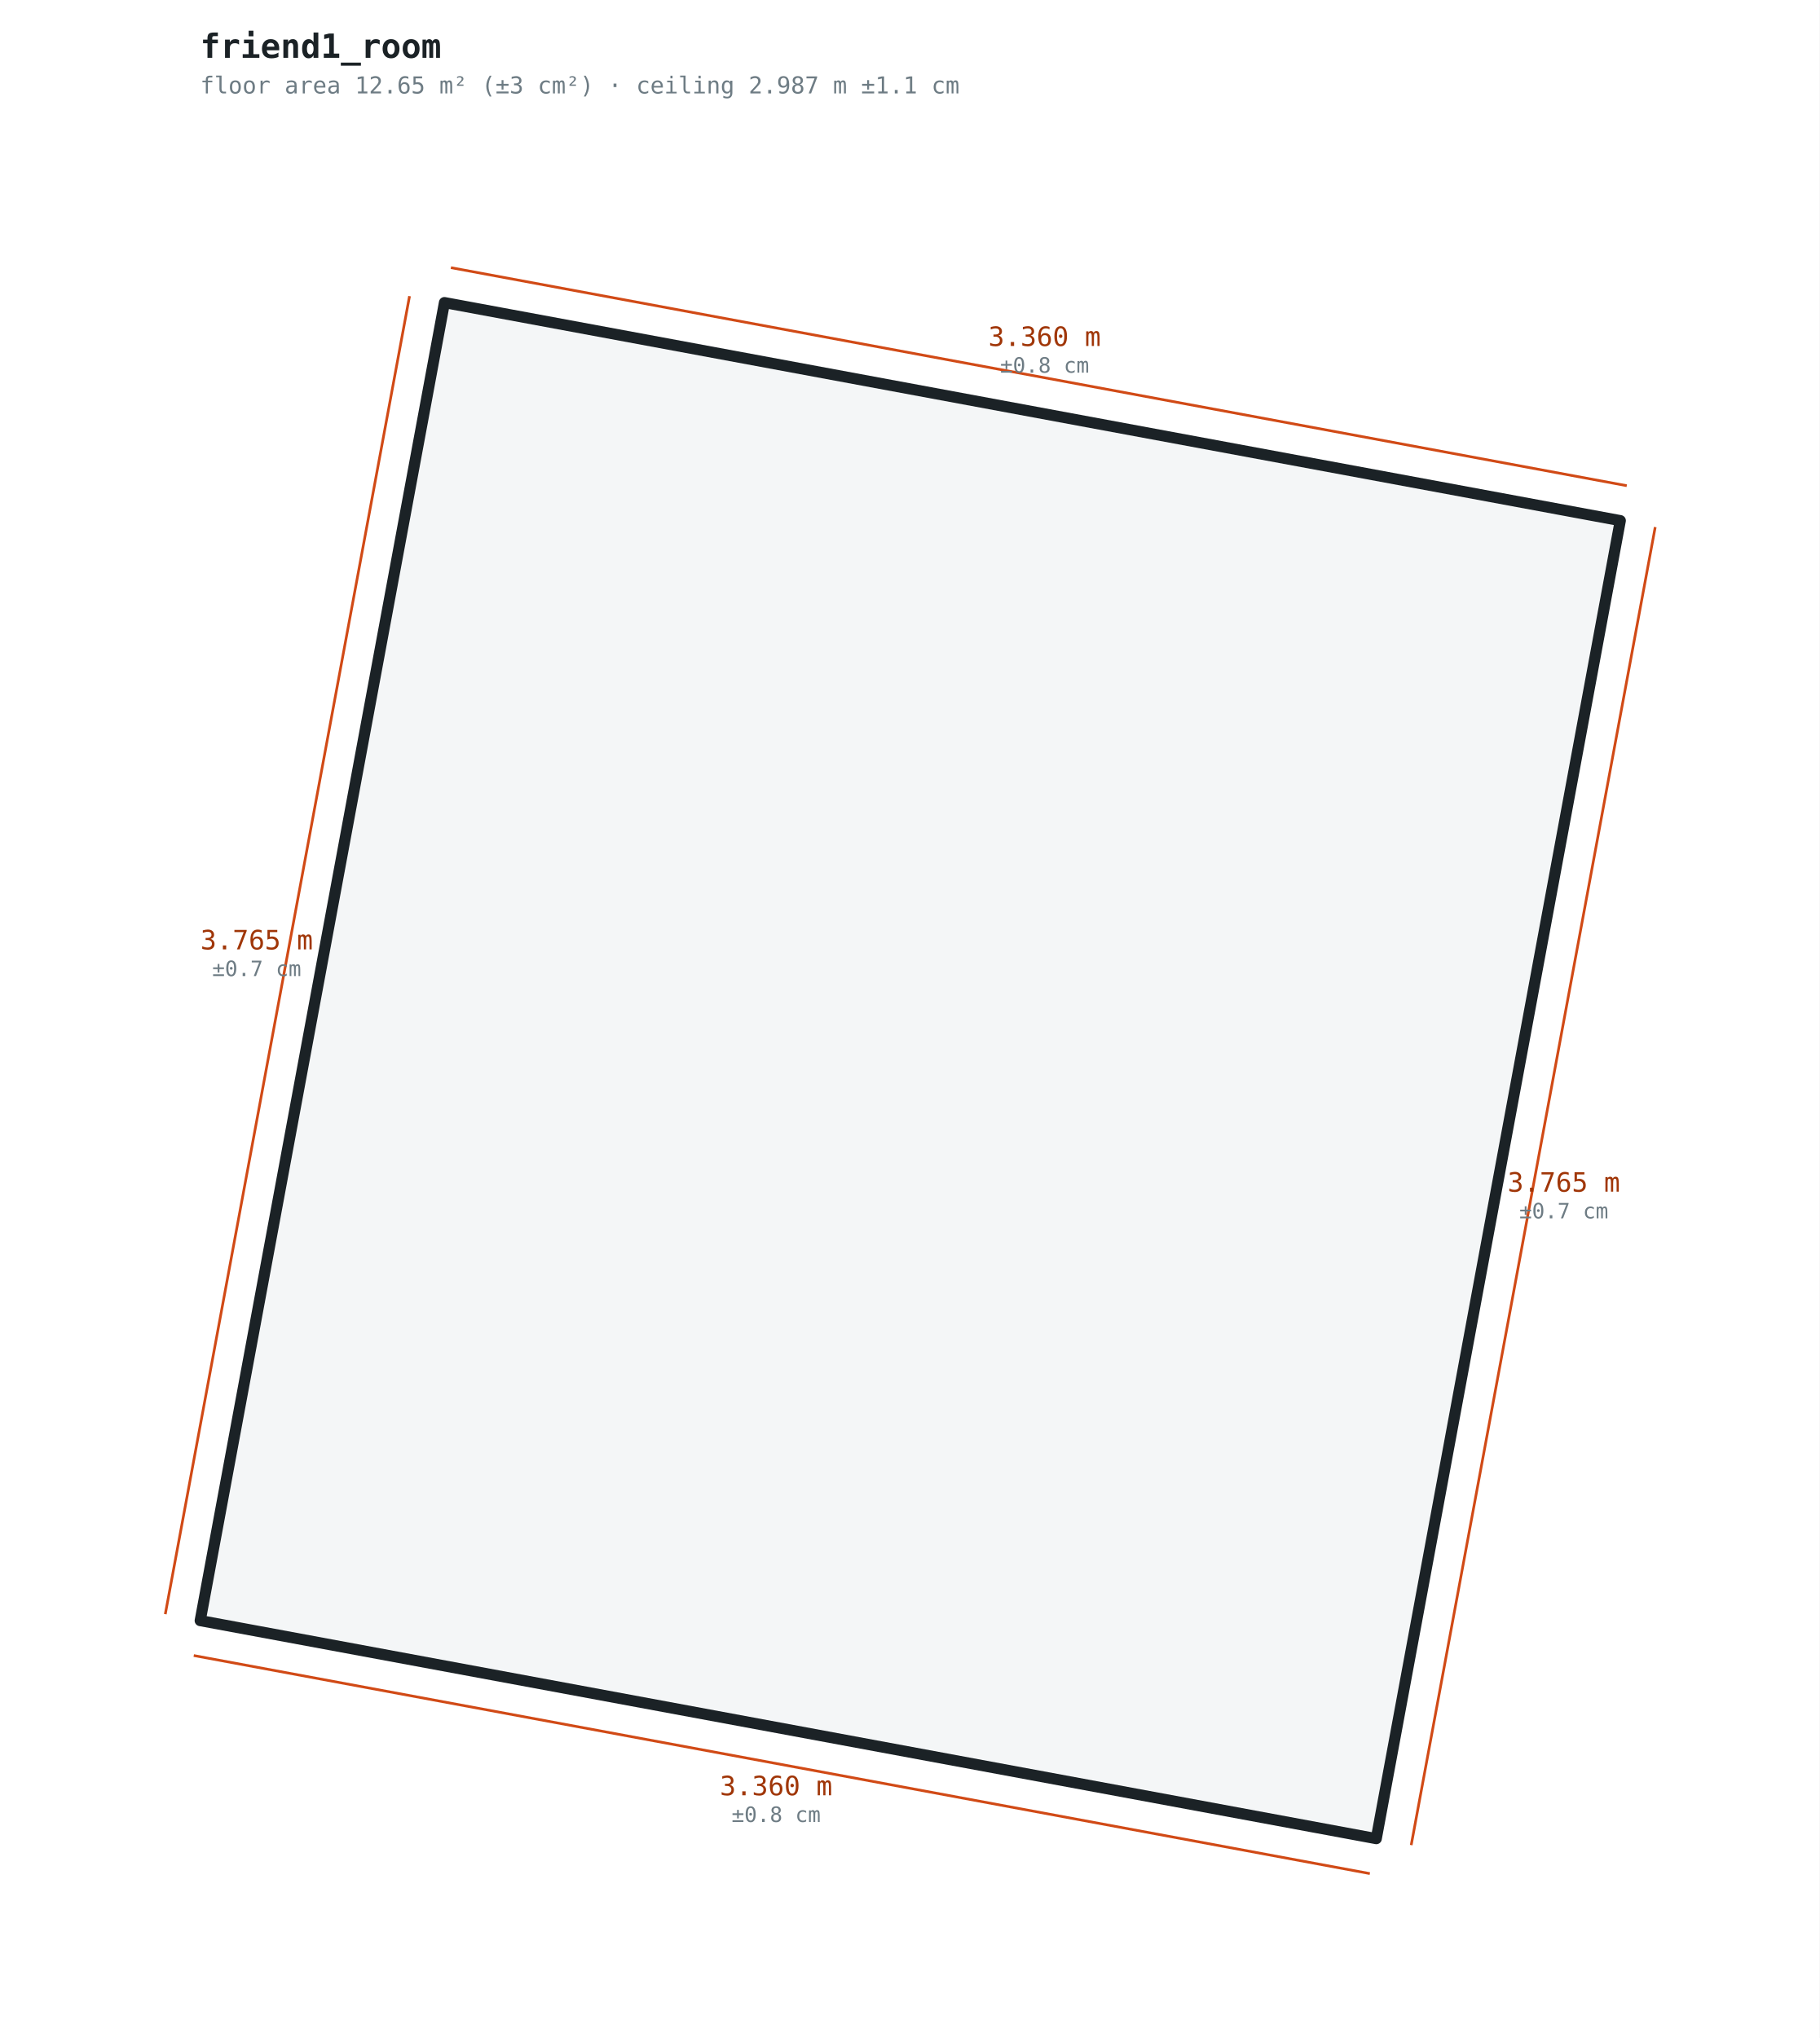
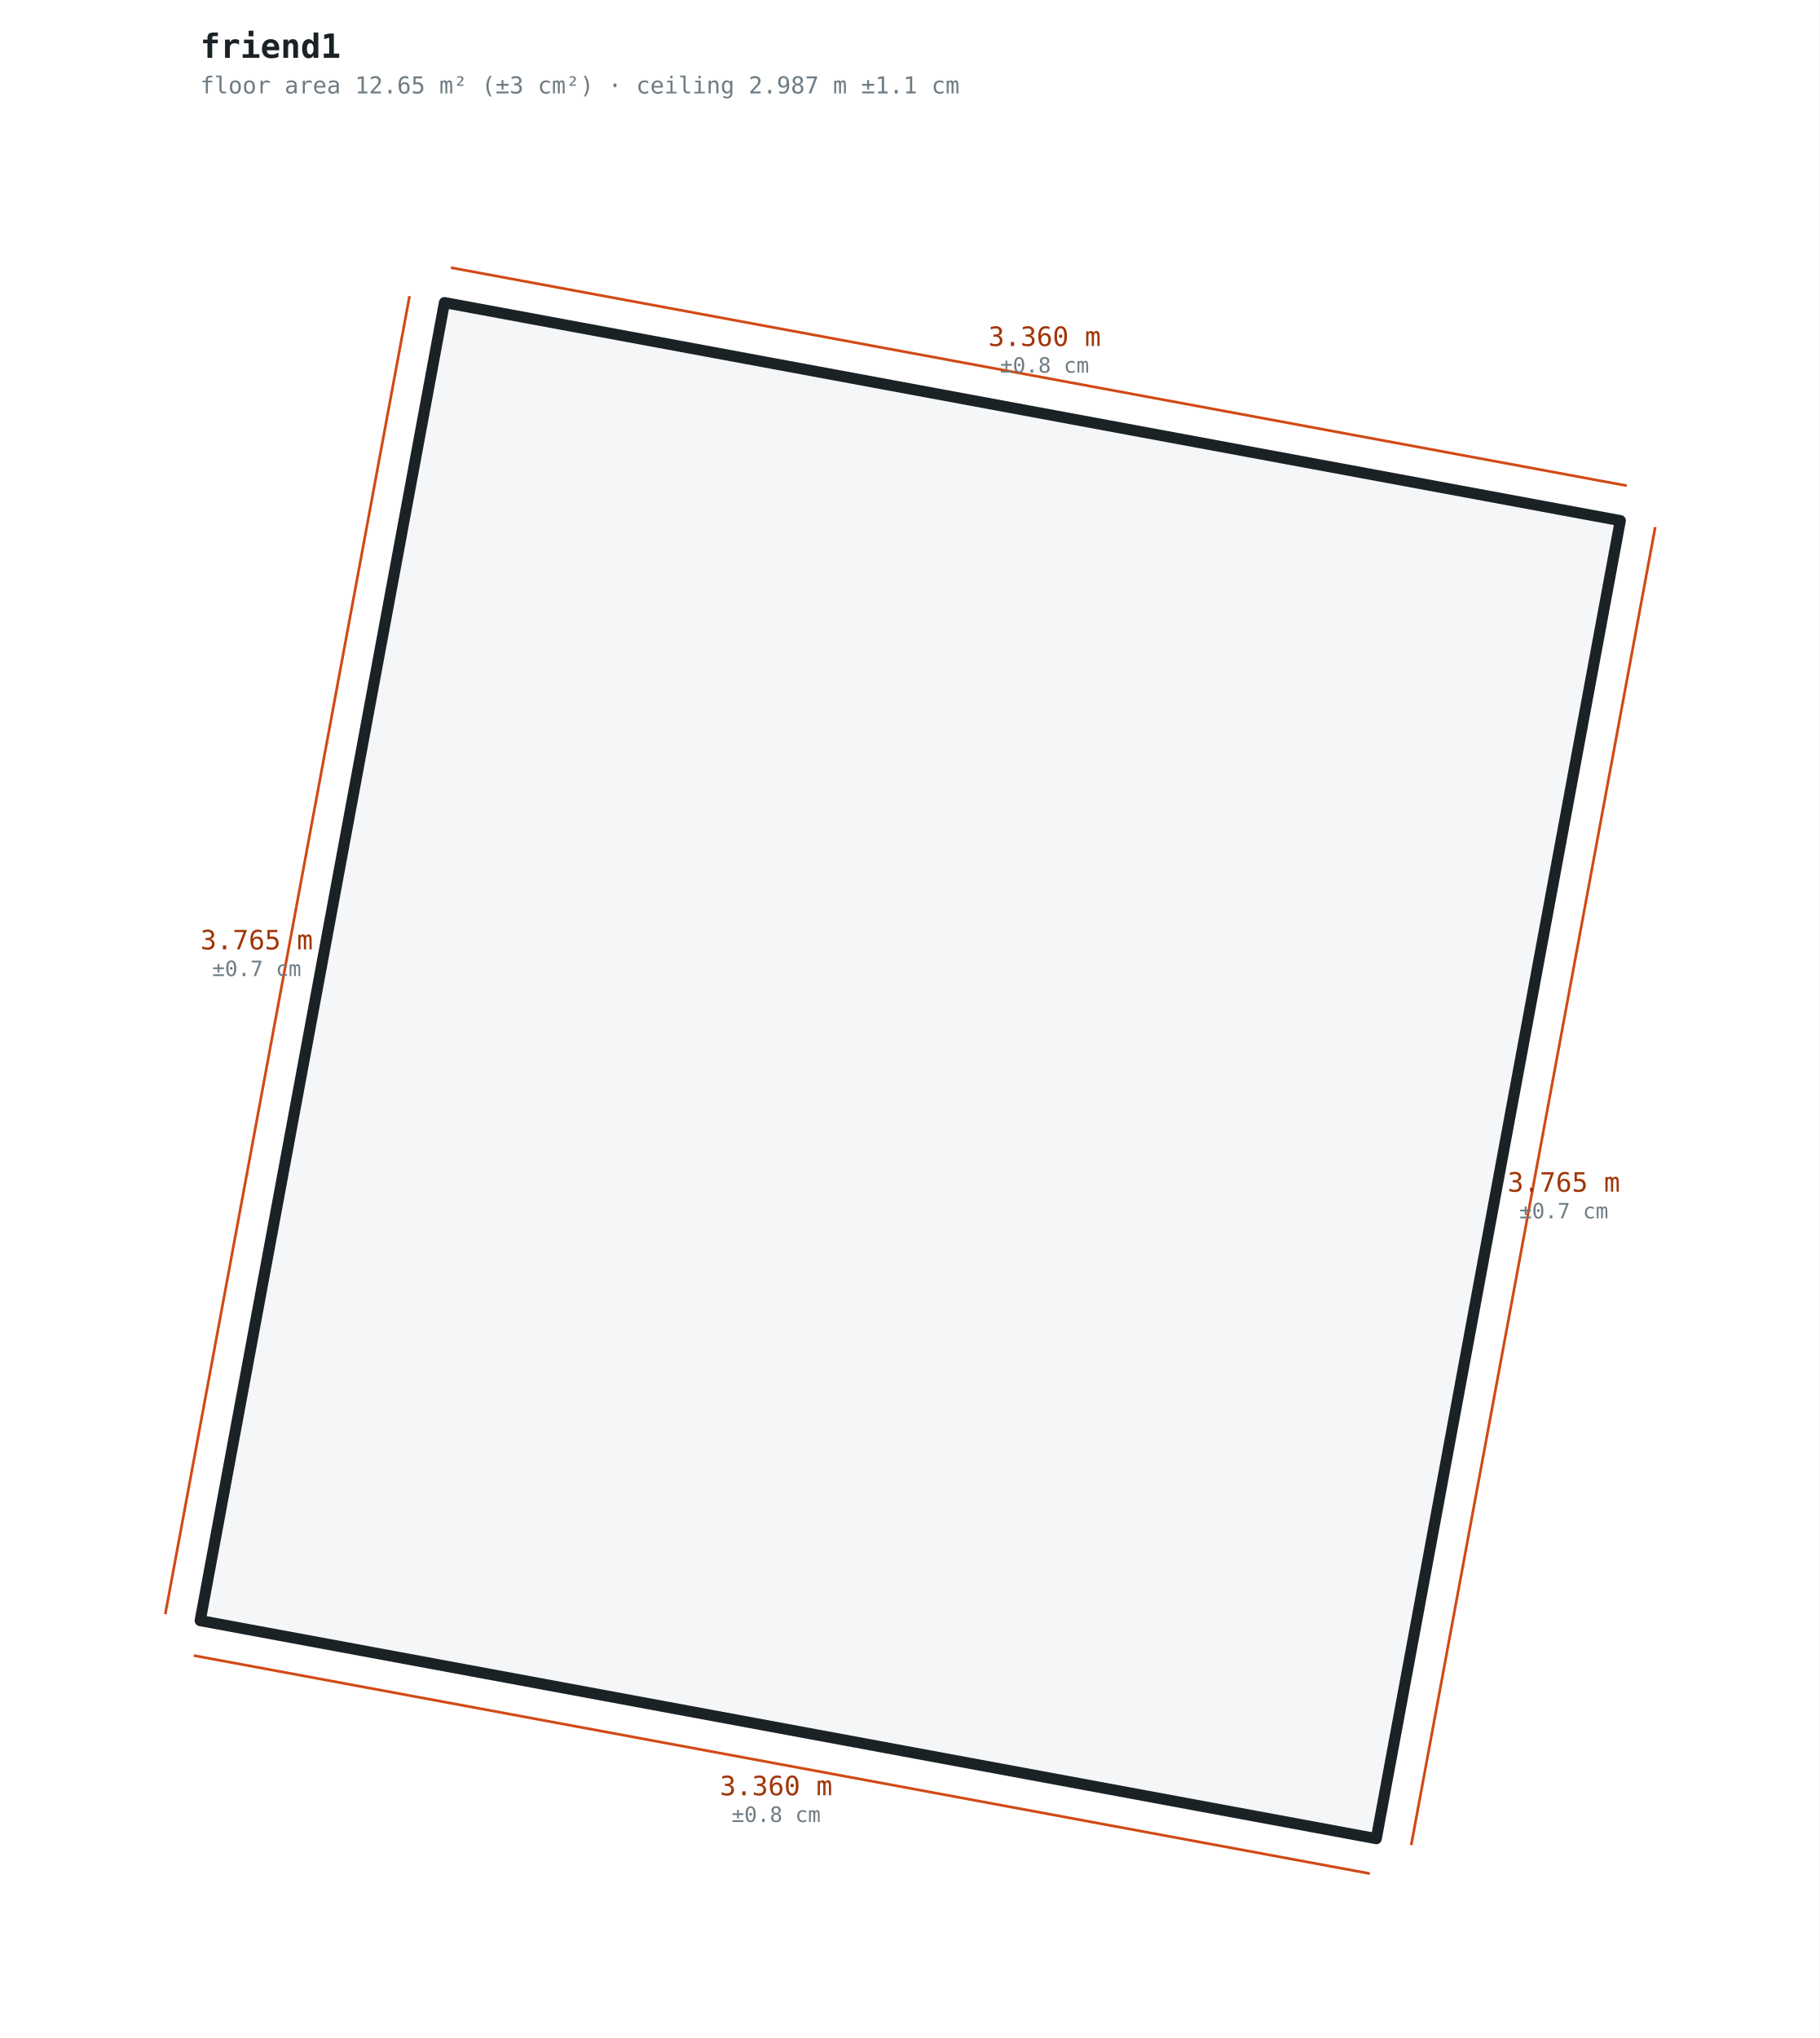
<svg xmlns="http://www.w3.org/2000/svg" width="818" height="916" viewBox="0 0 818 916">
  <style>.wall{fill:#f4f6f7;stroke:#1b2226;stroke-width:5;stroke-linejoin:round}.dim{stroke:#d14a16;stroke-width:1.2}.tick{stroke:#d14a16;stroke-width:1.2}text{font-family:ui-monospace,Menlo,monospace;fill:#1b2226}.d{font-size:12px;fill:#a03608}.ci{font-size:9.5px;fill:#6e7c84}.t{font-size:15px;font-weight:600}.s{font-size:10.5px;fill:#6e7c84}</style>
  <rect width="818" height="916" fill="#ffffff" />
-   <text class="t" x="90" y="26">friend1_room</text>
+   <text class="t" x="90" y="26">friend1</text>
  <text class="s" x="90" y="42">floor area 12.65 m² (±3 cm²) · ceiling 2.987 m ±1.1 cm</text>
  <polygon class="wall" points="618.7,826.4 728.4,234.0 199.8,136.0 90.0,728.4" />
  <line class="dim" x1="618.7" y1="826.4" x2="728.4" y2="234.0" transform="translate(15.7,2.9)" />
  <text class="d" x="703.0" y="535.6" text-anchor="middle">3.765 m</text>
  <text class="ci" x="703.0" y="547.6" text-anchor="middle">±0.7 cm</text>
  <line class="dim" x1="728.4" y1="234.0" x2="199.8" y2="136.0" transform="translate(2.9,-15.7)" />
  <text class="d" x="469.6" y="155.5" text-anchor="middle">3.360 m</text>
  <text class="ci" x="469.6" y="167.5" text-anchor="middle">±0.8 cm</text>
  <line class="dim" x1="199.8" y1="136.0" x2="90.0" y2="728.4" transform="translate(-15.7,-2.9)" />
  <text class="d" x="115.4" y="426.7" text-anchor="middle">3.765 m</text>
  <text class="ci" x="115.4" y="438.7" text-anchor="middle">±0.7 cm</text>
  <line class="dim" x1="90.0" y1="728.4" x2="618.7" y2="826.4" transform="translate(-2.9,15.7)" />
  <text class="d" x="348.9" y="806.9" text-anchor="middle">3.360 m</text>
  <text class="ci" x="348.9" y="818.9" text-anchor="middle">±0.8 cm</text>
</svg>
